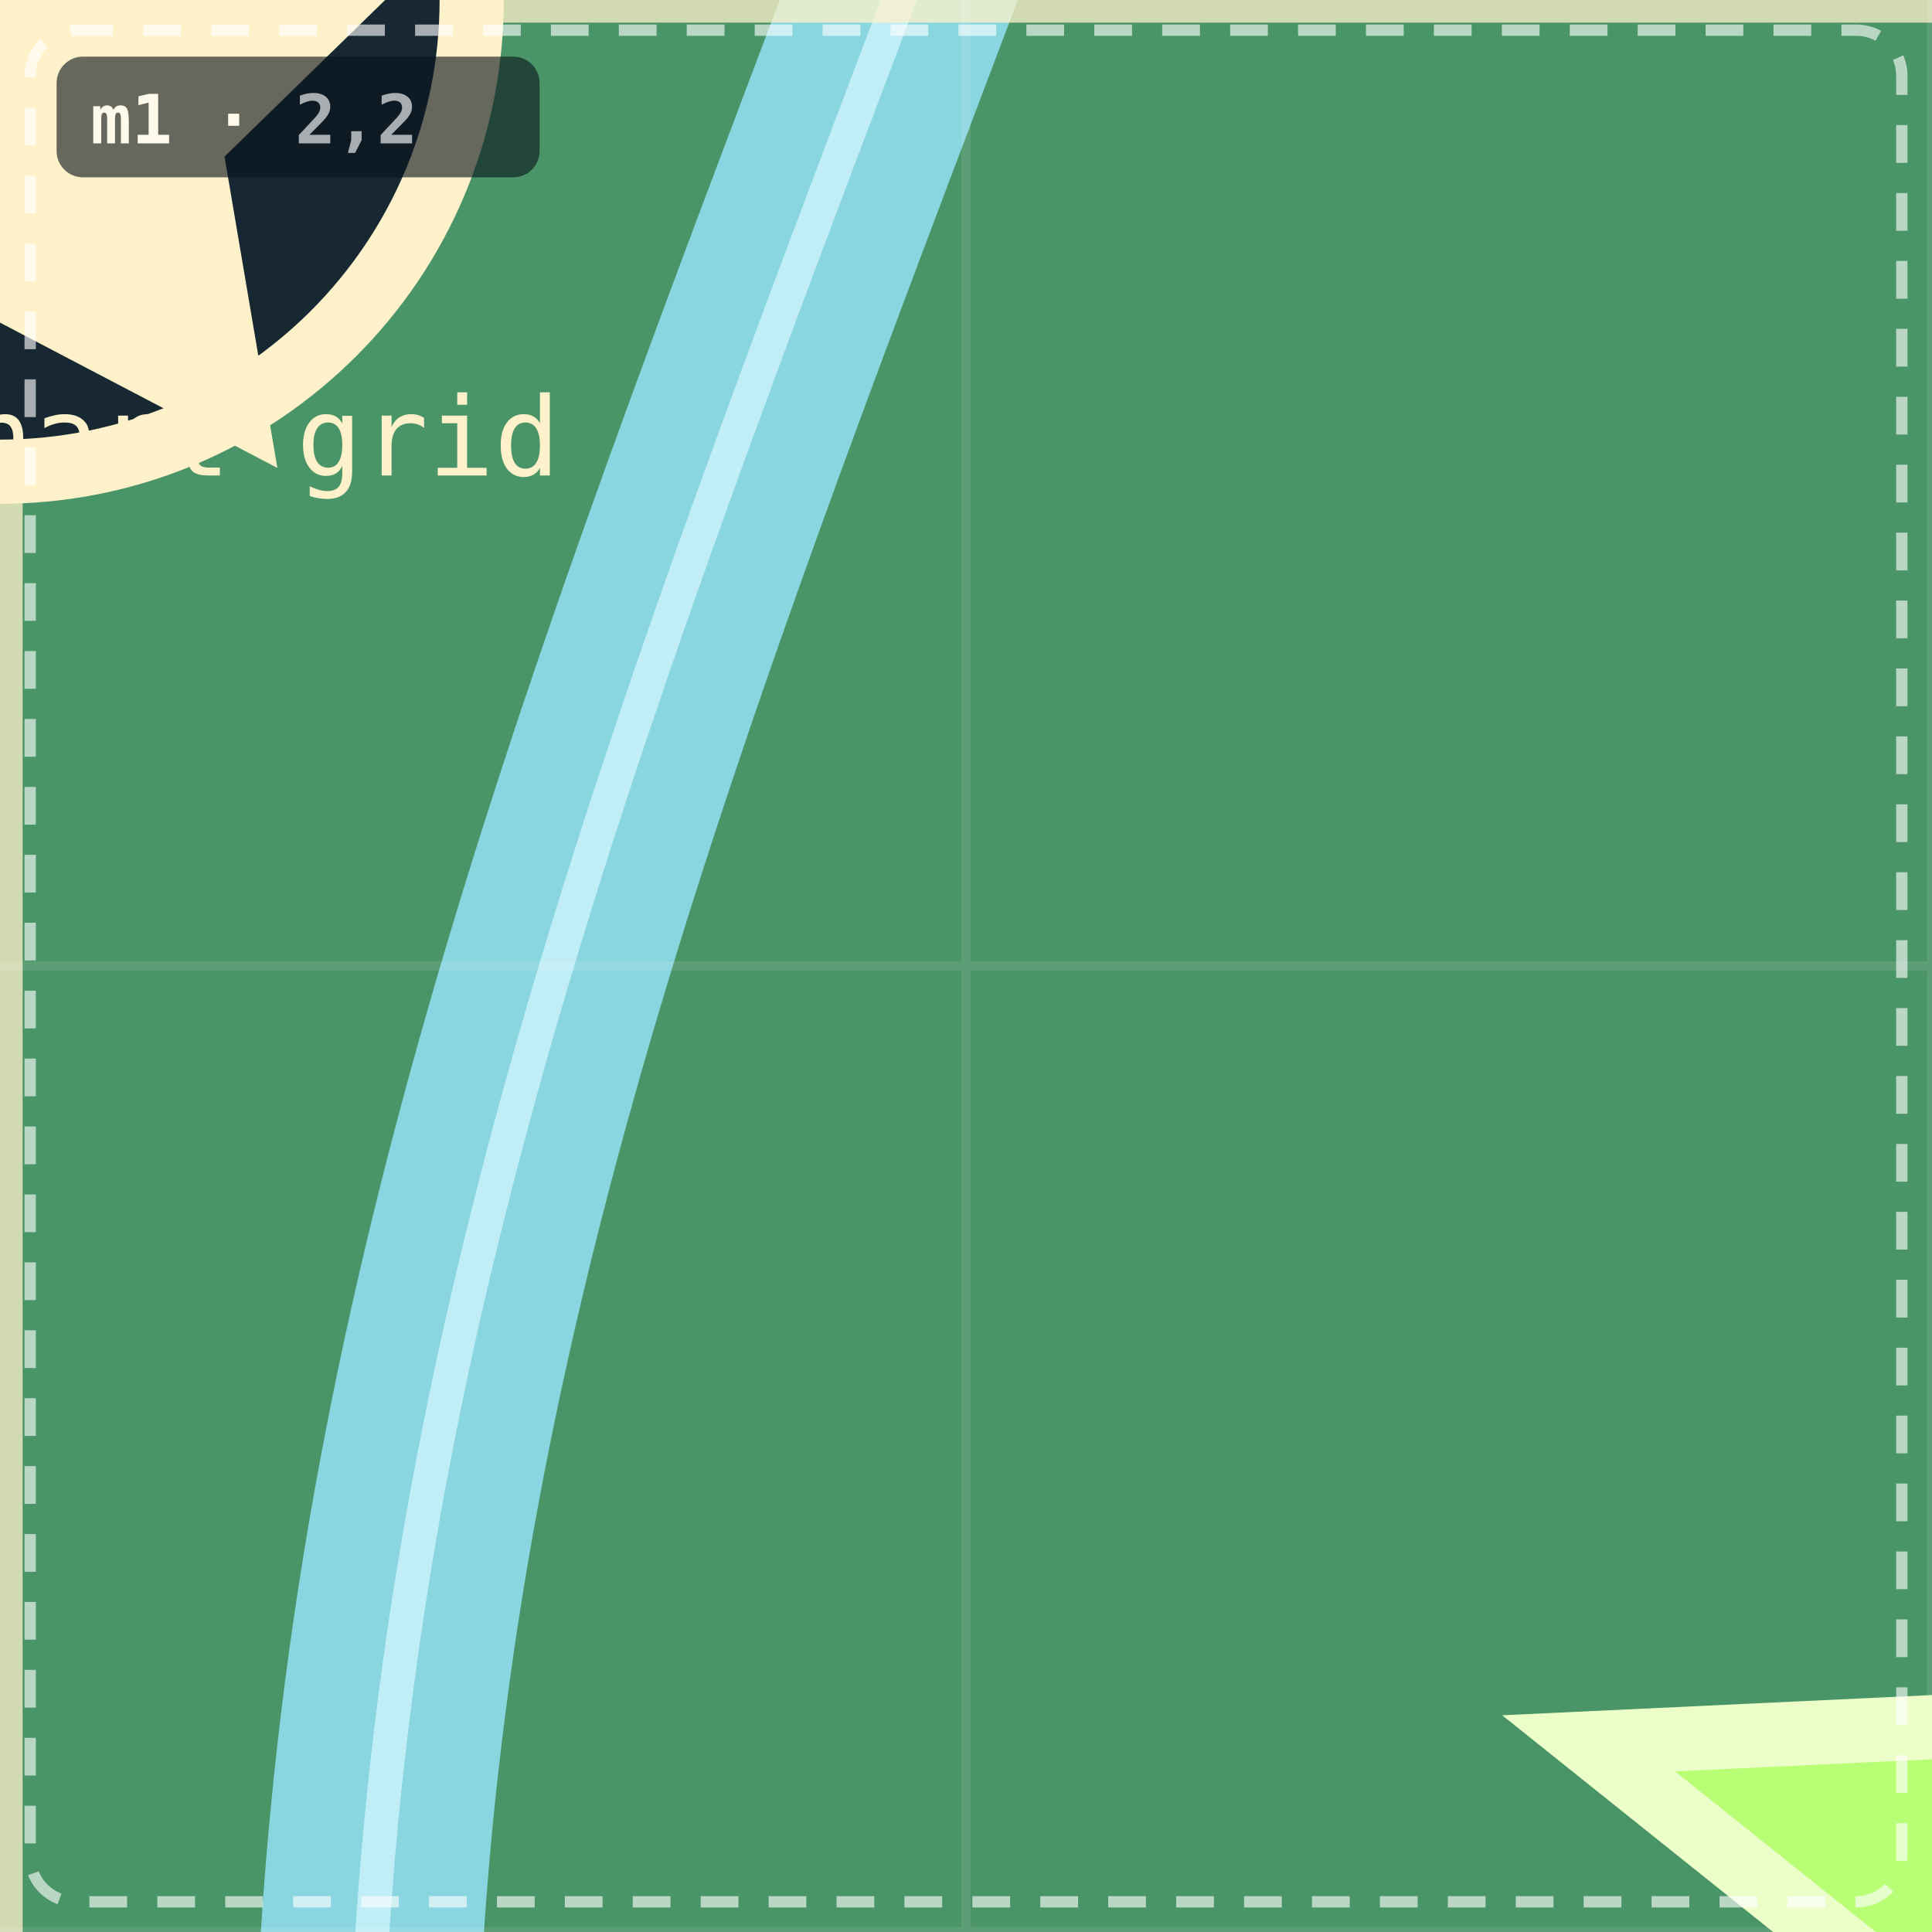
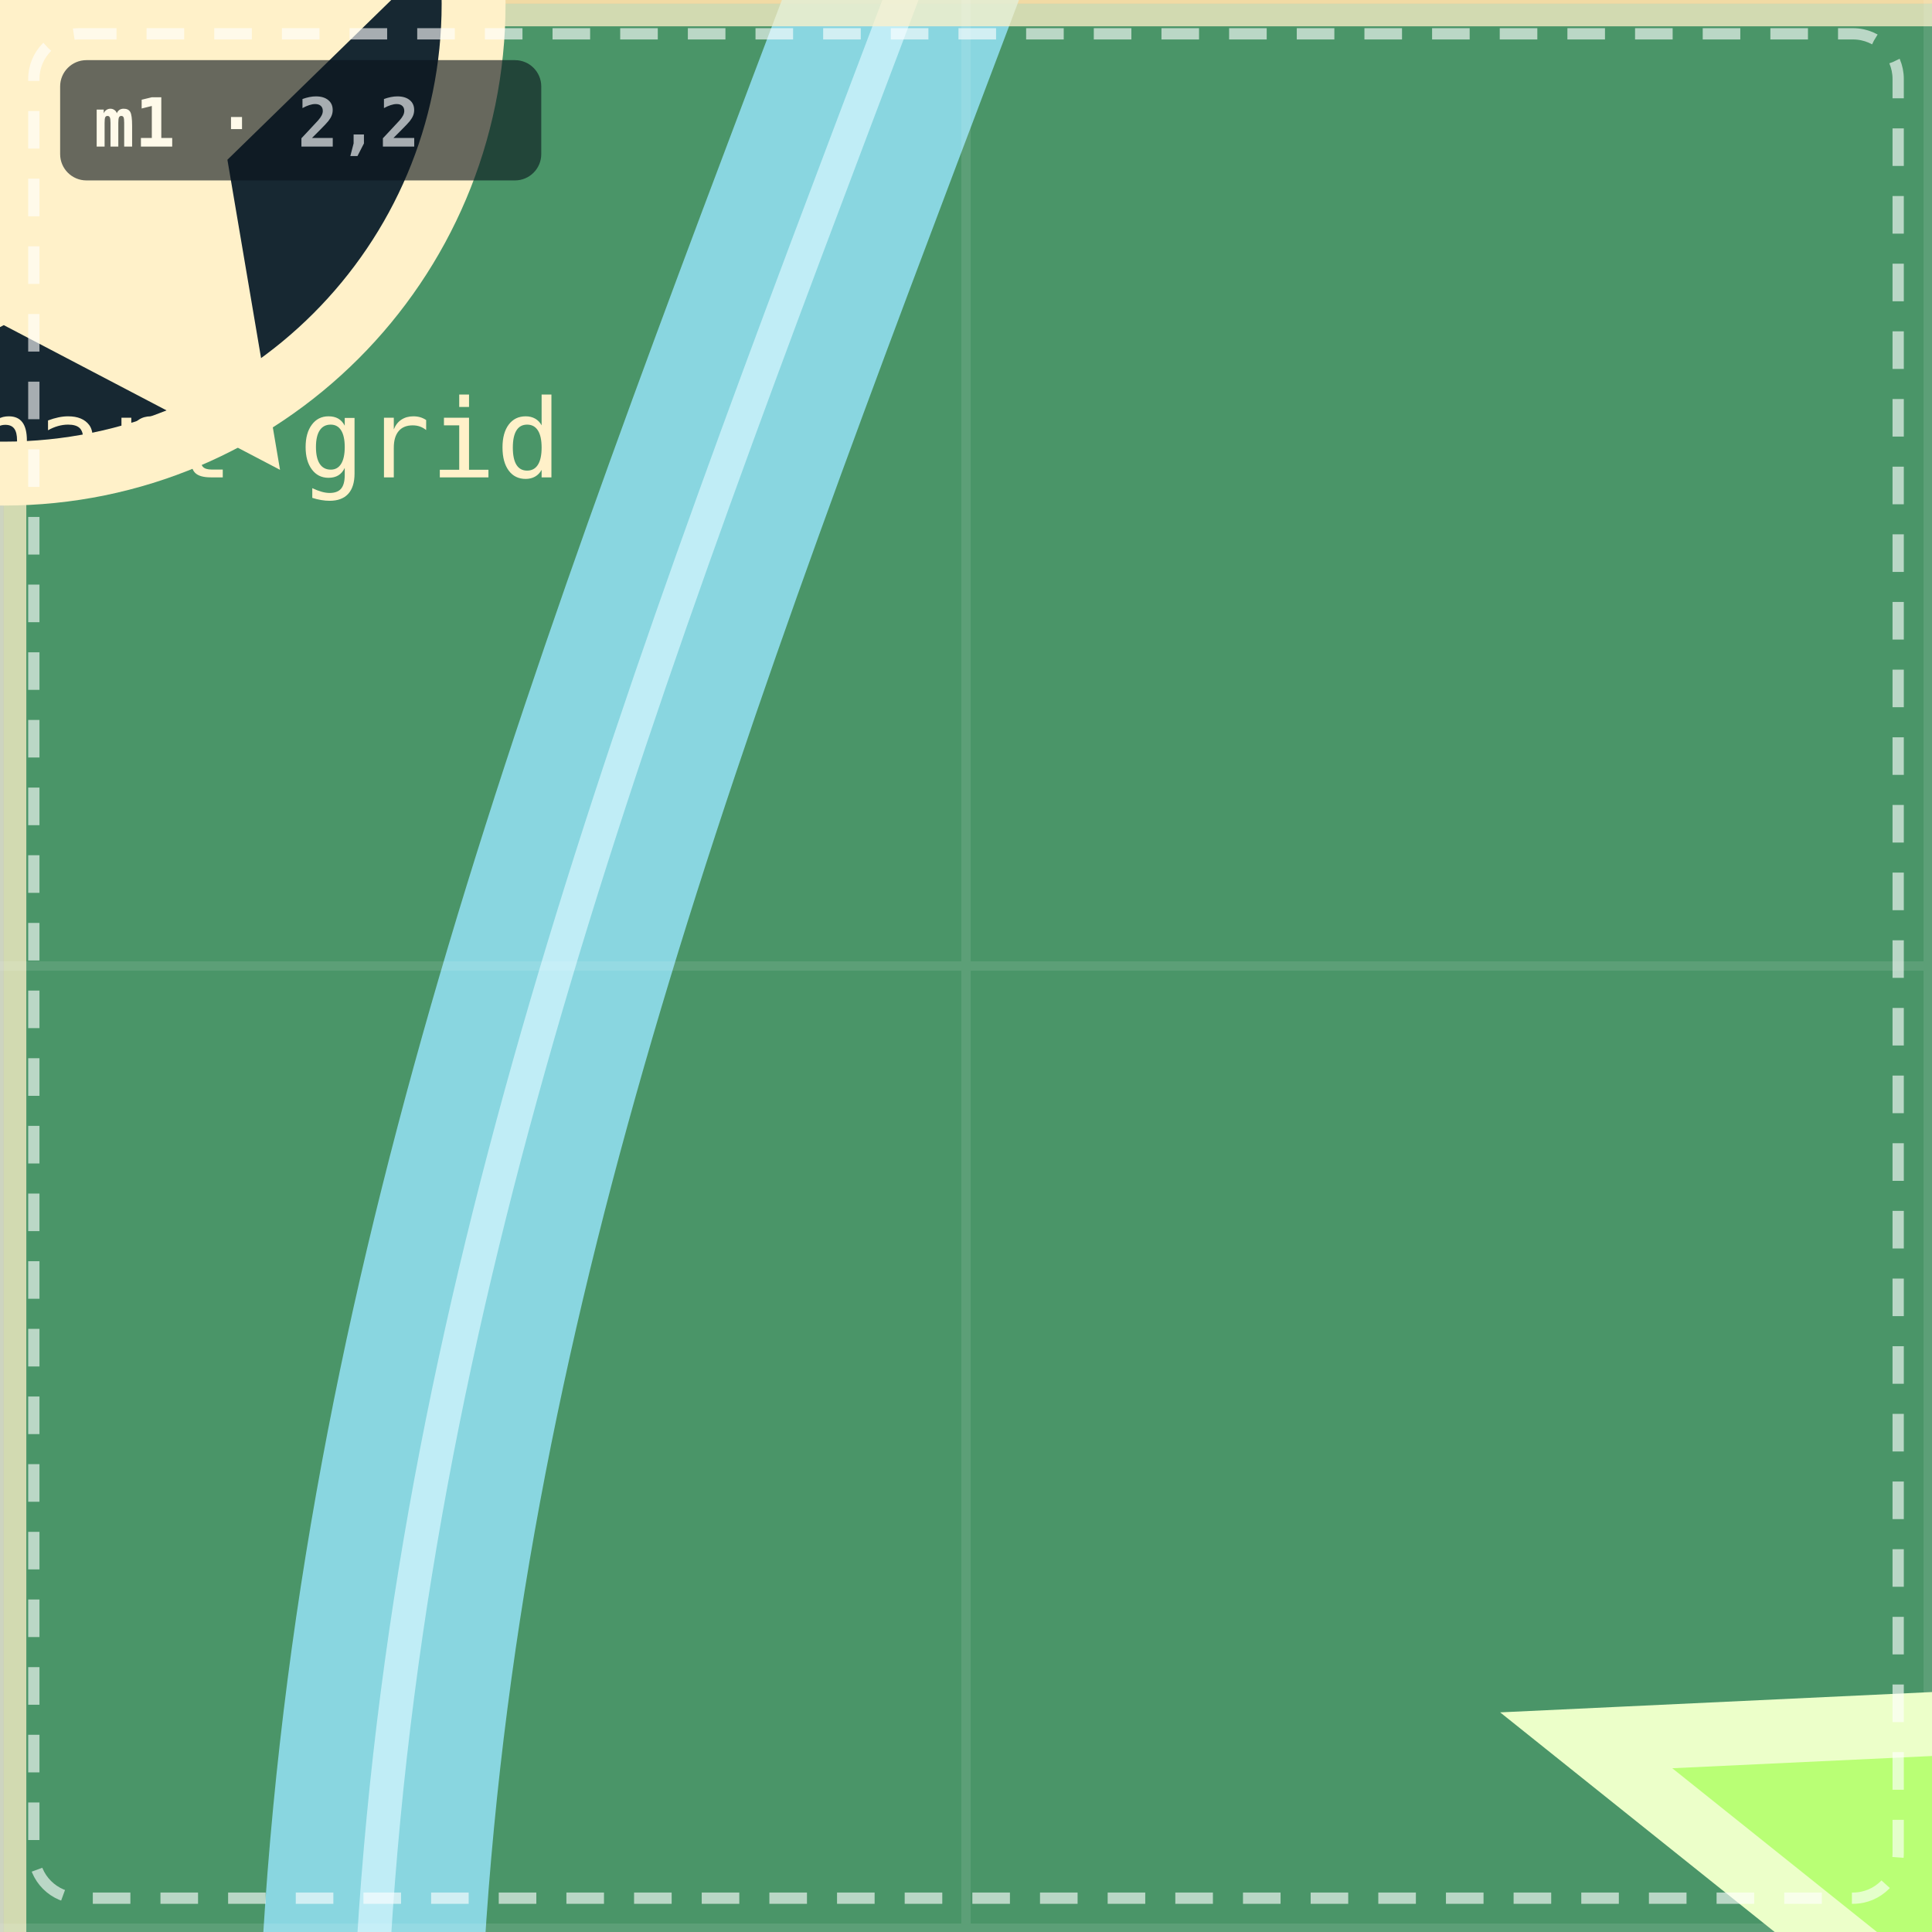
- <svg xmlns="http://www.w3.org/2000/svg" width="512" height="512" viewBox="2048 2048 1024 1024">
-   <g id="canonical-map">
-     <rect width="4096" height="4096" fill="#13232e" />
-     <path d="M0 0H2048V2048H0z" fill="#9b3f35" />
-     <path d="M2048 0H4096V2048H2048z" fill="#c89435" />
-     <path d="M0 2048H2048V4096H0z" fill="#397ba3" />
-     <path d="M2048 2048H4096V4096H2048z" fill="#4a9568" />
-     <path d="M0 520C680 330 1110 760 1690 600S2780 120 4096 590V0H0z" fill="#182f3a" opacity=".48" />
-     <path d="M0 3520C720 3310 1250 3790 1980 3510S3280 3100 4096 3450V4096H0z" fill="#102731" opacity=".42" />
-     <path d="M-120 1470C640 1220 1220 1800 2020 1530S3300 930 4230 1330" fill="none" stroke="#d8c291" stroke-width="78" />
-     <path d="M-120 1470C640 1220 1220 1800 2020 1530S3300 930 4230 1330" fill="none" stroke="#675b43" stroke-width="18" />
-     <path d="M2660 -120C2500 680 2870 1120 2580 1900S2050 3140 2460 4220" fill="none" stroke="#90dded" stroke-width="118" opacity=".9" />
-     <path d="M2660 -120C2500 680 2870 1120 2580 1900S2050 3140 2460 4220" fill="none" stroke="#d7f7ff" stroke-width="18" opacity=".7" />
-     <path d="M0 2048H4096M2048 0V4096" stroke="#fff1c9" stroke-width="24" opacity=".75" />
-     <path d="M512 0V4096M1024 0V4096M1536 0V4096M2560 0V4096M3072 0V4096M3584 0V4096M0 512H4096M0 1024H4096M0 1536H4096M0 2560H4096M0 3072H4096M0 3584H4096" stroke="#fff" stroke-width="5" opacity=".1" />
-     <circle cx="850" cy="720" r="180" fill="#ffe65b" stroke="#fff7bd" stroke-width="38" />
-     <circle cx="850" cy="720" r="65" fill="#9b3f35" />
-     <path d="M3210 490l230 430h-460z" fill="#65f1ff" stroke="#d7fbff" stroke-width="38" />
-     <rect x="590" y="2860" width="520" height="390" rx="48" fill="#ff6b8b" stroke="#ffd5df" stroke-width="38" />
-     <path d="M690 2860v-210h320v210" fill="none" stroke="#ffd5df" stroke-width="58" />
-     <path d="M3235 2720l90 240 255 12-200 160 68 248-213-140-213 140 68-248-200-160 255-12z" fill="#b9ff75" stroke="#ecffc9" stroke-width="34" />
-     <circle cx="2048" cy="2048" r="250" fill="#172832" stroke="#fff1c9" stroke-width="34" />
-     <path d="M2048 1840l74 150 165 24-120 117 28 165-147-77-147 77 28-165-120-117 165-24z" fill="#fff1c9" />
-     <text x="1024" y="260" text-anchor="middle" fill="#fff7df" font-family="system-ui,sans-serif" font-size="150" font-weight="900">NORTHWEST</text>
-     <text x="3072" y="260" text-anchor="middle" fill="#fff7df" font-family="system-ui,sans-serif" font-size="150" font-weight="900">NORTHEAST</text>
-     <text x="1024" y="3980" text-anchor="middle" fill="#fff7df" font-family="system-ui,sans-serif" font-size="150" font-weight="900">SOUTHWEST</text>
-     <text x="3072" y="3980" text-anchor="middle" fill="#fff7df" font-family="system-ui,sans-serif" font-size="150" font-weight="900">SOUTHEAST</text>
-     <text x="2048" y="1770" text-anchor="middle" fill="#fff1c9" font-family="system-ui,sans-serif" font-size="92" font-weight="900">CROWN HARBOR</text>
-     <text x="2048" y="2300" text-anchor="middle" fill="#fff1c9" font-family="ui-monospace,monospace" font-size="58">4096 m chart grid</text>
-     <path d="M2048 70l-70 145h140z" fill="#fff1c9" />
-     <text x="2048" y="330" text-anchor="middle" fill="#fff1c9" font-family="system-ui,sans-serif" font-size="76" font-weight="900">NORTH</text>
+ <svg xmlns="http://www.w3.org/2000/svg" width="514" height="514" viewBox="2046 2046 1028 1028">
+   <defs>
+     <clipPath id="canonical-map-clip">
+       <rect width="4096" height="4096" />
+     </clipPath>
+     <g id="canonical-map" clip-path="url(#canonical-map-clip)">
+       <rect width="4096" height="4096" fill="#13232e" />
+       <path d="M0 0H2048V2048H0z" fill="#9b3f35" />
+       <path d="M2048 0H4096V2048H2048z" fill="#c89435" />
+       <path d="M0 2048H2048V4096H0z" fill="#397ba3" />
+       <path d="M2048 2048H4096V4096H2048z" fill="#4a9568" />
+       <path d="M0 520C680 330 1110 760 1690 600S2780 120 4096 590V0H0z" fill="#182f3a" opacity=".48" />
+       <path d="M0 3520C720 3310 1250 3790 1980 3510S3280 3100 4096 3450V4096H0z" fill="#102731" opacity=".42" />
+       <path d="M-120 1470C640 1220 1220 1800 2020 1530S3300 930 4230 1330" fill="none" stroke="#d8c291" stroke-width="78" />
+       <path d="M-120 1470C640 1220 1220 1800 2020 1530S3300 930 4230 1330" fill="none" stroke="#675b43" stroke-width="18" />
+       <path d="M2660 -120C2500 680 2870 1120 2580 1900S2050 3140 2460 4220" fill="none" stroke="#90dded" stroke-width="118" opacity=".9" />
+       <path d="M2660 -120C2500 680 2870 1120 2580 1900S2050 3140 2460 4220" fill="none" stroke="#d7f7ff" stroke-width="18" opacity=".7" />
+       <path d="M0 2048H4096M2048 0V4096" stroke="#fff1c9" stroke-width="24" opacity=".75" />
+       <path d="M512 0V4096M1024 0V4096M1536 0V4096M2560 0V4096M3072 0V4096M3584 0V4096M0 512H4096M0 1024H4096M0 1536H4096M0 2560H4096M0 3072H4096M0 3584H4096" stroke="#fff" stroke-width="5" opacity=".1" />
+       <circle cx="850" cy="720" r="180" fill="#ffe65b" stroke="#fff7bd" stroke-width="38" />
+       <circle cx="850" cy="720" r="65" fill="#9b3f35" />
+       <path d="M3210 490l230 430h-460z" fill="#65f1ff" stroke="#d7fbff" stroke-width="38" />
+       <rect x="590" y="2860" width="520" height="390" rx="48" fill="#ff6b8b" stroke="#ffd5df" stroke-width="38" />
+       <path d="M690 2860v-210h320v210" fill="none" stroke="#ffd5df" stroke-width="58" />
+       <path d="M3235 2720l90 240 255 12-200 160 68 248-213-140-213 140 68-248-200-160 255-12z" fill="#b9ff75" stroke="#ecffc9" stroke-width="34" />
+       <circle cx="2048" cy="2048" r="250" fill="#172832" stroke="#fff1c9" stroke-width="34" />
+       <path d="M2048 1840l74 150 165 24-120 117 28 165-147-77-147 77 28-165-120-117 165-24z" fill="#fff1c9" />
+       <text x="1024" y="260" text-anchor="middle" fill="#fff7df" font-family="system-ui,sans-serif" font-size="150" font-weight="900">NORTHWEST</text>
+       <text x="3072" y="260" text-anchor="middle" fill="#fff7df" font-family="system-ui,sans-serif" font-size="150" font-weight="900">NORTHEAST</text>
+       <text x="1024" y="3980" text-anchor="middle" fill="#fff7df" font-family="system-ui,sans-serif" font-size="150" font-weight="900">SOUTHWEST</text>
+       <text x="3072" y="3980" text-anchor="middle" fill="#fff7df" font-family="system-ui,sans-serif" font-size="150" font-weight="900">SOUTHEAST</text>
+       <text x="2048" y="1770" text-anchor="middle" fill="#fff1c9" font-family="system-ui,sans-serif" font-size="92" font-weight="900">CROWN HARBOR</text>
+       <text x="2048" y="2300" text-anchor="middle" fill="#fff1c9" font-family="ui-monospace,monospace" font-size="58">4096 m chart grid</text>
+       <path d="M2048 70l-70 145h140z" fill="#fff1c9" />
+       <text x="2048" y="330" text-anchor="middle" fill="#fff1c9" font-family="system-ui,sans-serif" font-size="76" font-weight="900">NORTH</text>
+     </g>
+   </defs>
+   <g id="canonical-map-periodic-copies">
+     <use href="#canonical-map" transform="translate(-4096 -4096)" />
+     <use href="#canonical-map" transform="translate(0 -4096)" />
+     <use href="#canonical-map" transform="translate(4096 -4096)" />
+     <use href="#canonical-map" transform="translate(-4096 0)" />
+     <use href="#canonical-map" transform="translate(0 0)" />
+     <use href="#canonical-map" transform="translate(4096 0)" />
+     <use href="#canonical-map" transform="translate(-4096 4096)" />
+     <use href="#canonical-map" transform="translate(0 4096)" />
+     <use href="#canonical-map" transform="translate(4096 4096)" />
  </g>
  <g id="vt-debug-overlay" data-vt-page="1/2/2" opacity=".62">
    <rect x="2064" y="2064" width="992" height="992" rx="24" fill="none" stroke="#fff" stroke-width="6" stroke-dasharray="20 16" />
    <rect x="2078" y="2078" width="256" height="64" rx="14" fill="#09141b" />
    <text x="2096" y="2124" fill="#fff" font-family="ui-monospace,monospace" font-size="36" font-weight="800">m1 · 2,2</text>
  </g>
</svg>
